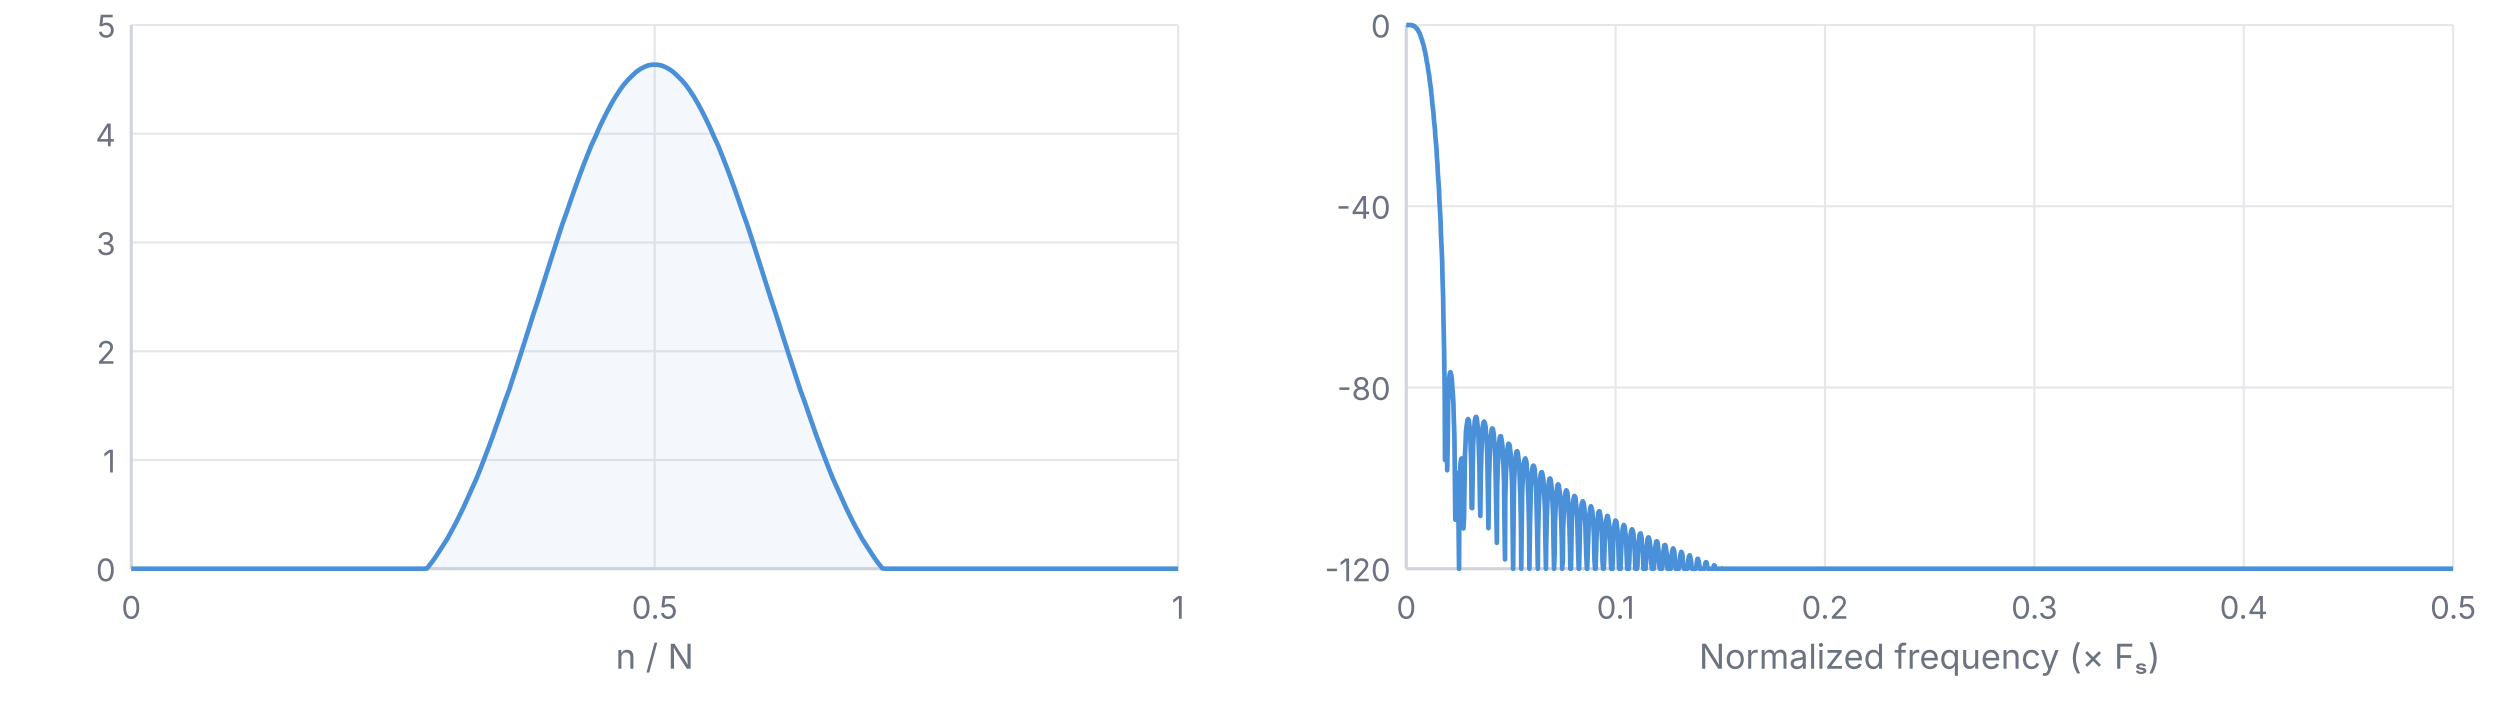
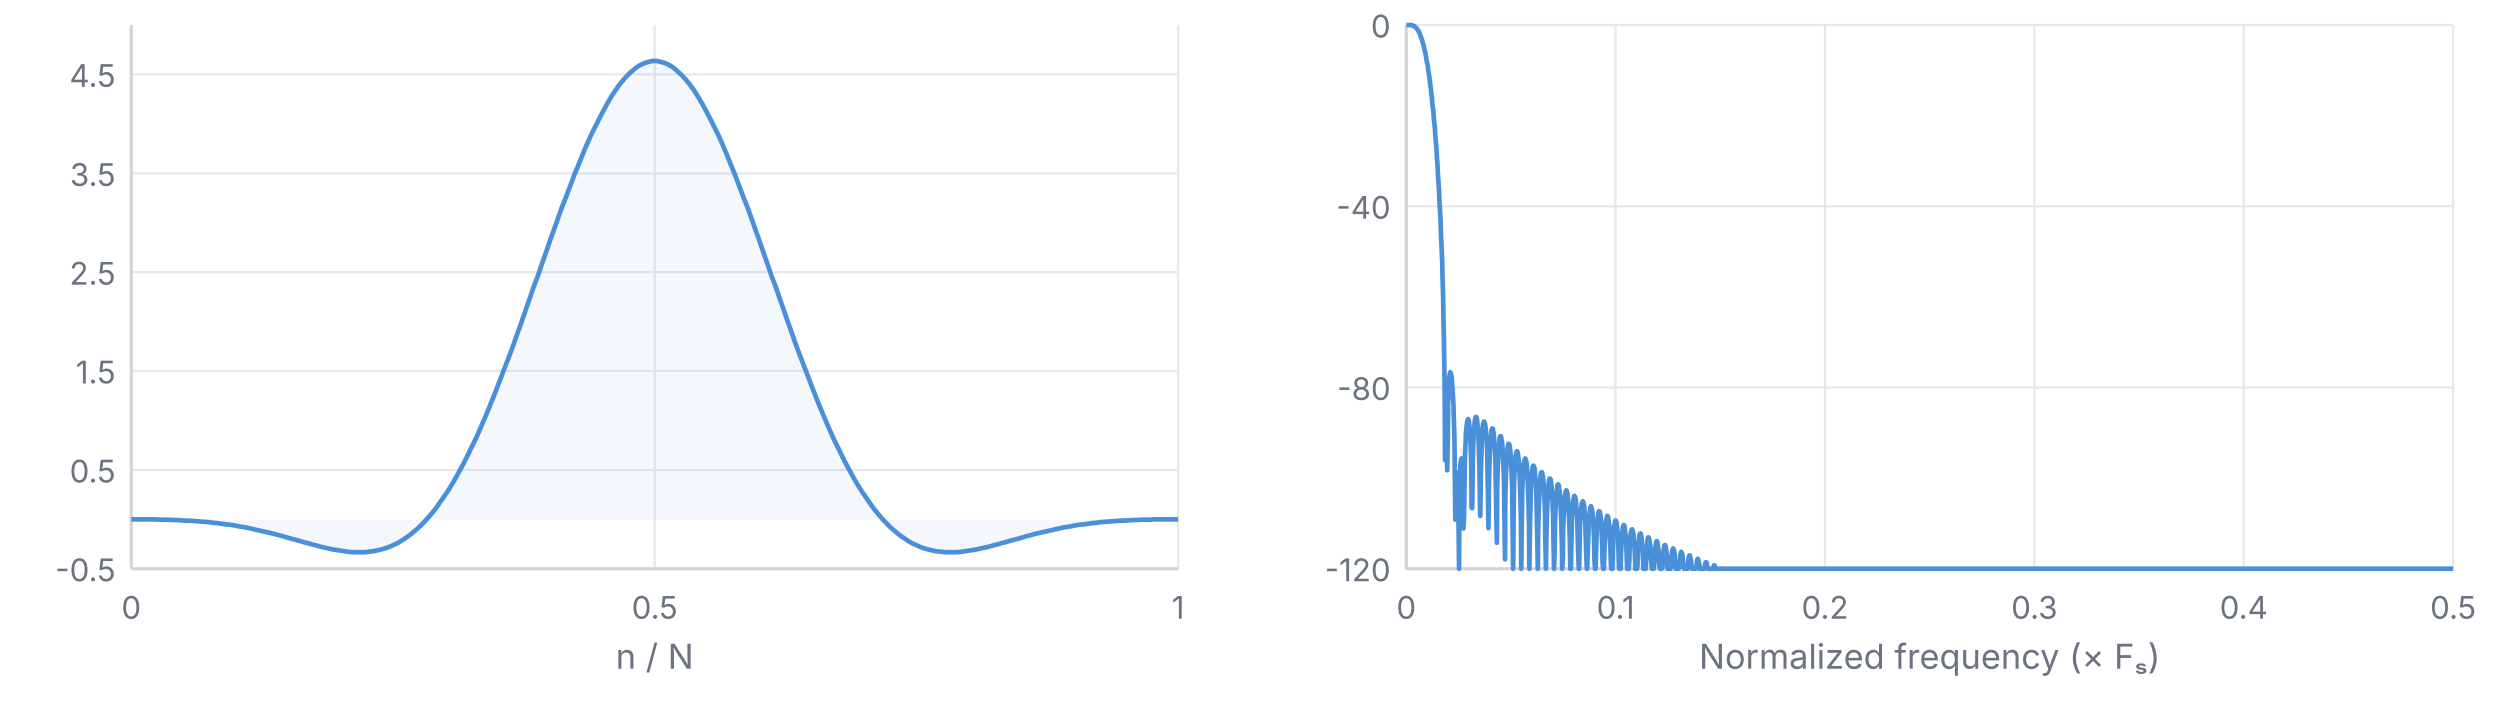
<svg xmlns="http://www.w3.org/2000/svg" viewBox="0 0 800 230" style="font-family:system-ui,-apple-system,sans-serif">
  <line x1="42" y1="182.0" x2="377" y2="182.0" stroke="#e5e7eb" stroke-width="0.7" />
-   <text x="37" y="186.0" text-anchor="end" font-size="10" fill="#6b7280">0</text>
-   <line x1="42" y1="147.2" x2="377" y2="147.2" stroke="#e5e7eb" stroke-width="0.7" />
-   <text x="37" y="151.2" text-anchor="end" font-size="10" fill="#6b7280">1</text>
-   <line x1="42" y1="112.4" x2="377" y2="112.4" stroke="#e5e7eb" stroke-width="0.7" />
-   <text x="37" y="116.4" text-anchor="end" font-size="10" fill="#6b7280">2</text>
-   <line x1="42" y1="77.6" x2="377" y2="77.6" stroke="#e5e7eb" stroke-width="0.7" />
-   <text x="37" y="81.6" text-anchor="end" font-size="10" fill="#6b7280">3</text>
-   <line x1="42" y1="42.8" x2="377" y2="42.8" stroke="#e5e7eb" stroke-width="0.7" />
-   <text x="37" y="46.8" text-anchor="end" font-size="10" fill="#6b7280">4</text>
-   <line x1="42" y1="8.0" x2="377" y2="8.0" stroke="#e5e7eb" stroke-width="0.7" />
-   <text x="37" y="12.0" text-anchor="end" font-size="10" fill="#6b7280">5</text>
+   <text x="37" y="186.0" text-anchor="end" font-size="10" fill="#6b7280">-0.5</text>
+   <line x1="42" y1="150.4" x2="377" y2="150.4" stroke="#e5e7eb" stroke-width="0.7" />
+   <text x="37" y="154.4" text-anchor="end" font-size="10" fill="#6b7280">0.5</text>
+   <line x1="42" y1="118.7" x2="377" y2="118.7" stroke="#e5e7eb" stroke-width="0.7" />
+   <text x="37" y="122.7" text-anchor="end" font-size="10" fill="#6b7280">1.5</text>
+   <line x1="42" y1="87.1" x2="377" y2="87.1" stroke="#e5e7eb" stroke-width="0.7" />
+   <text x="37" y="91.1" text-anchor="end" font-size="10" fill="#6b7280">2.5</text>
+   <line x1="42" y1="55.5" x2="377" y2="55.5" stroke="#e5e7eb" stroke-width="0.7" />
+   <text x="37" y="59.5" text-anchor="end" font-size="10" fill="#6b7280">3.5</text>
+   <line x1="42" y1="23.8" x2="377" y2="23.8" stroke="#e5e7eb" stroke-width="0.7" />
+   <text x="37" y="27.8" text-anchor="end" font-size="10" fill="#6b7280">4.5</text>
  <line x1="42.0" y1="8" x2="42.0" y2="182" stroke="#e5e7eb" stroke-width="0.7" />
  <text x="42.0" y="198" text-anchor="middle" font-size="10" fill="#6b7280">0</text>
  <line x1="209.5" y1="8" x2="209.5" y2="182" stroke="#e5e7eb" stroke-width="0.7" />
  <text x="209.5" y="198" text-anchor="middle" font-size="10" fill="#6b7280">0.5</text>
  <line x1="377.0" y1="8" x2="377.0" y2="182" stroke="#e5e7eb" stroke-width="0.7" />
  <text x="377.0" y="198" text-anchor="middle" font-size="10" fill="#6b7280">1</text>
  <line x1="42" y1="8" x2="42" y2="182" stroke="#d1d5db" stroke-width="1" />
  <line x1="42" y1="182" x2="377" y2="182" stroke="#d1d5db" stroke-width="1" />
-   <path d="M42.0,182.0 42.0,182.0 43.3,182.0 44.6,182.0 45.9,182.0 47.3,182.0 48.6,182.0 49.9,182.0 51.2,182.0 52.5,182.0 53.8,182.0 55.1,182.0 56.5,182.0 57.8,182.0 59.1,182.0 60.4,182.0 61.7,182.0 63.0,182.0 64.3,182.0 65.6,182.0 67.0,182.0 68.3,182.0 69.6,182.0 70.9,182.0 72.2,182.0 73.5,182.0 74.8,182.0 76.2,182.0 77.5,182.0 78.8,182.0 80.1,182.0 81.4,182.0 82.7,182.0 84.0,182.0 85.4,182.0 86.7,182.0 88.0,182.0 89.3,182.0 90.6,182.0 91.9,182.0 93.2,182.0 94.5,182.0 95.9,182.0 97.2,182.0 98.5,182.0 99.8,182.0 101.1,182.0 102.4,182.0 103.7,182.0 105.1,182.0 106.4,182.0 107.7,182.0 109.0,182.0 110.3,182.0 111.6,182.0 112.9,182.0 114.3,182.0 115.6,182.0 116.9,182.0 118.2,182.0 119.5,182.0 120.8,182.0 122.1,182.0 123.5,182.0 124.8,182.0 126.1,182.0 127.4,182.0 128.7,182.0 130.0,182.0 131.3,182.0 132.6,182.0 134.0,182.0 135.3,182.0 136.6,181.9 137.9,180.3 139.2,178.5 140.5,176.5 141.8,174.5 143.2,172.3 144.5,169.9 145.8,167.5 147.1,164.9 148.4,162.2 149.7,159.3 151.0,156.4 152.4,153.3 153.7,150.1 155.0,146.7 156.3,143.3 157.6,139.8 158.9,136.1 160.2,132.4 161.5,128.6 162.9,124.8 164.2,120.8 165.5,116.8 166.8,112.8 168.1,108.7 169.4,104.6 170.7,100.5 172.1,96.3 173.4,92.2 174.7,88.1 176.0,84.0 177.3,79.9 178.6,75.9 179.9,71.9 181.3,68.0 182.6,64.2 183.9,60.5 185.2,56.9 186.5,53.4 187.8,50.1 189.1,46.8 190.5,43.8 191.8,40.8 193.1,38.1 194.4,35.5 195.7,33.1 197.0,30.9 198.3,28.9 199.6,27.1 201.0,25.5 202.3,24.2 203.6,23.0 204.9,22.1 206.2,21.4 207.5,20.9 208.8,20.7 210.2,20.7 211.5,20.9 212.8,21.4 214.1,22.1 215.4,23.0 216.7,24.2 218.0,25.5 219.4,27.1 220.7,28.9 222.0,30.9 223.3,33.1 224.6,35.5 225.9,38.1 227.2,40.8 228.5,43.8 229.9,46.8 231.2,50.1 232.5,53.4 233.8,56.9 235.1,60.5 236.4,64.2 237.7,68.0 239.1,71.9 240.4,75.9 241.7,79.9 243.0,84.0 244.3,88.1 245.6,92.2 246.9,96.3 248.3,100.5 249.6,104.6 250.9,108.7 252.2,112.8 253.5,116.8 254.8,120.8 256.1,124.8 257.5,128.6 258.8,132.4 260.1,136.1 261.4,139.8 262.7,143.3 264.0,146.7 265.3,150.1 266.6,153.3 268.0,156.4 269.3,159.3 270.6,162.2 271.9,164.9 273.2,167.5 274.5,169.9 275.8,172.3 277.2,174.5 278.5,176.5 279.8,178.5 281.1,180.3 282.4,181.9 283.7,182.0 285.0,182.0 286.4,182.0 287.7,182.0 289.0,182.0 290.3,182.0 291.6,182.0 292.9,182.0 294.2,182.0 295.5,182.0 296.9,182.0 298.2,182.0 299.5,182.0 300.8,182.0 302.1,182.0 303.4,182.0 304.7,182.0 306.1,182.0 307.4,182.0 308.7,182.0 310.0,182.0 311.3,182.0 312.6,182.0 313.9,182.0 315.3,182.0 316.6,182.0 317.9,182.0 319.2,182.0 320.5,182.0 321.8,182.0 323.1,182.0 324.5,182.0 325.8,182.0 327.1,182.0 328.4,182.0 329.7,182.0 331.0,182.0 332.3,182.0 333.6,182.0 335.0,182.0 336.3,182.0 337.6,182.0 338.9,182.0 340.2,182.0 341.5,182.0 342.8,182.0 344.2,182.0 345.5,182.0 346.8,182.0 348.1,182.0 349.4,182.0 350.7,182.0 352.0,182.0 353.4,182.0 354.7,182.0 356.0,182.0 357.3,182.0 358.6,182.0 359.9,182.0 361.2,182.0 362.5,182.0 363.9,182.0 365.2,182.0 366.5,182.0 367.8,182.0 369.1,182.0 370.4,182.0 371.7,182.0 373.1,182.0 374.4,182.0 375.7,182.0 377.0,182.0 L377.0,182.0 Z" fill="#4a90d9" fill-opacity="0.06" />
-   <polyline points="42.0,182.0 43.3,182.0 44.6,182.0 45.9,182.0 47.3,182.0 48.6,182.0 49.9,182.0 51.2,182.0 52.5,182.0 53.8,182.0 55.1,182.0 56.5,182.0 57.8,182.0 59.1,182.0 60.4,182.0 61.7,182.0 63.0,182.0 64.3,182.0 65.6,182.0 67.0,182.0 68.3,182.0 69.6,182.0 70.9,182.0 72.2,182.0 73.5,182.0 74.8,182.0 76.2,182.0 77.5,182.0 78.8,182.0 80.1,182.0 81.4,182.0 82.7,182.0 84.0,182.0 85.4,182.0 86.7,182.0 88.0,182.0 89.3,182.0 90.6,182.0 91.9,182.0 93.2,182.0 94.5,182.0 95.9,182.0 97.2,182.0 98.5,182.0 99.8,182.0 101.1,182.0 102.4,182.0 103.7,182.0 105.1,182.0 106.4,182.0 107.7,182.0 109.0,182.0 110.3,182.0 111.6,182.0 112.9,182.0 114.3,182.0 115.6,182.0 116.9,182.0 118.2,182.0 119.5,182.0 120.8,182.0 122.1,182.0 123.5,182.0 124.8,182.0 126.1,182.0 127.4,182.0 128.7,182.0 130.0,182.0 131.3,182.0 132.6,182.0 134.0,182.0 135.3,182.0 136.6,181.9 137.9,180.3 139.2,178.5 140.5,176.5 141.8,174.5 143.2,172.3 144.5,169.9 145.8,167.5 147.1,164.9 148.4,162.2 149.7,159.3 151.0,156.4 152.4,153.3 153.7,150.1 155.0,146.7 156.3,143.3 157.6,139.8 158.9,136.1 160.2,132.4 161.5,128.6 162.9,124.8 164.2,120.8 165.5,116.8 166.8,112.8 168.1,108.7 169.4,104.6 170.7,100.5 172.1,96.3 173.4,92.2 174.7,88.1 176.0,84.0 177.3,79.9 178.6,75.9 179.9,71.9 181.3,68.0 182.6,64.2 183.9,60.5 185.2,56.9 186.5,53.4 187.8,50.1 189.1,46.8 190.5,43.8 191.8,40.8 193.1,38.1 194.4,35.5 195.7,33.1 197.0,30.9 198.3,28.9 199.6,27.1 201.0,25.5 202.3,24.2 203.6,23.0 204.9,22.1 206.2,21.4 207.5,20.9 208.8,20.7 210.2,20.7 211.5,20.9 212.8,21.4 214.1,22.1 215.4,23.0 216.7,24.2 218.0,25.5 219.4,27.1 220.7,28.9 222.0,30.9 223.3,33.1 224.6,35.5 225.9,38.1 227.2,40.8 228.5,43.8 229.9,46.8 231.2,50.1 232.5,53.4 233.8,56.9 235.1,60.5 236.4,64.2 237.7,68.0 239.1,71.9 240.4,75.9 241.7,79.9 243.0,84.0 244.3,88.1 245.6,92.2 246.9,96.3 248.3,100.5 249.6,104.6 250.9,108.7 252.2,112.8 253.5,116.8 254.8,120.8 256.1,124.8 257.5,128.6 258.8,132.4 260.1,136.1 261.4,139.8 262.7,143.3 264.0,146.7 265.3,150.1 266.6,153.3 268.0,156.4 269.3,159.3 270.6,162.2 271.9,164.9 273.2,167.5 274.5,169.9 275.8,172.3 277.2,174.5 278.5,176.5 279.8,178.5 281.1,180.3 282.4,181.9 283.7,182.0 285.0,182.0 286.4,182.0 287.7,182.0 289.0,182.0 290.3,182.0 291.6,182.0 292.9,182.0 294.2,182.0 295.5,182.0 296.9,182.0 298.2,182.0 299.5,182.0 300.8,182.0 302.1,182.0 303.4,182.0 304.7,182.0 306.1,182.0 307.4,182.0 308.7,182.0 310.0,182.0 311.3,182.0 312.6,182.0 313.9,182.0 315.3,182.0 316.6,182.0 317.9,182.0 319.2,182.0 320.5,182.0 321.8,182.0 323.1,182.0 324.5,182.0 325.8,182.0 327.1,182.0 328.4,182.0 329.7,182.0 331.0,182.0 332.3,182.0 333.6,182.0 335.0,182.0 336.3,182.0 337.6,182.0 338.9,182.0 340.2,182.0 341.5,182.0 342.8,182.0 344.2,182.0 345.5,182.0 346.8,182.0 348.1,182.0 349.4,182.0 350.7,182.0 352.0,182.0 353.4,182.0 354.7,182.0 356.0,182.0 357.3,182.0 358.6,182.0 359.9,182.0 361.2,182.0 362.5,182.0 363.9,182.0 365.2,182.0 366.5,182.0 367.8,182.0 369.1,182.0 370.4,182.0 371.7,182.0 373.1,182.0 374.4,182.0 375.7,182.0 377.0,182.0" fill="none" stroke="#4a90d9" stroke-width="1.5" stroke-linejoin="round" />
+   <path d="M42.0,166.2 42.0,166.2 43.3,166.2 44.6,166.2 45.9,166.2 47.3,166.2 48.6,166.2 49.9,166.2 51.2,166.3 52.5,166.3 53.8,166.3 55.1,166.4 56.5,166.4 57.8,166.5 59.1,166.6 60.4,166.6 61.7,166.7 63.0,166.8 64.3,166.9 65.6,167.0 67.0,167.1 68.3,167.3 69.6,167.4 70.9,167.6 72.2,167.8 73.5,167.9 74.8,168.1 76.2,168.4 77.5,168.6 78.8,168.8 80.1,169.1 81.4,169.4 82.7,169.7 84.0,170.0 85.4,170.3 86.7,170.6 88.0,170.9 89.3,171.3 90.6,171.6 91.9,172.0 93.2,172.4 94.5,172.7 95.9,173.1 97.2,173.5 98.5,173.8 99.8,174.2 101.1,174.5 102.4,174.9 103.7,175.2 105.1,175.5 106.4,175.8 107.7,176.0 109.0,176.2 110.3,176.4 111.6,176.6 112.9,176.7 114.3,176.7 115.6,176.7 116.9,176.7 118.2,176.5 119.5,176.4 120.8,176.1 122.1,175.8 123.5,175.4 124.8,174.9 126.1,174.3 127.4,173.7 128.7,172.9 130.0,172.0 131.3,171.1 132.6,170.0 134.0,168.8 135.3,167.5 136.6,166.1 137.9,164.6 139.2,163.0 140.5,161.2 141.8,159.3 143.2,157.3 144.5,155.2 145.8,153.0 147.1,150.6 148.4,148.2 149.7,145.6 151.0,142.9 152.4,140.1 153.7,137.1 155.0,134.1 156.3,131.0 157.6,127.8 158.9,124.5 160.2,121.1 161.5,117.7 162.9,114.1 164.2,110.6 165.5,106.9 166.8,103.3 168.1,99.5 169.4,95.8 170.7,92.0 172.1,88.3 173.4,84.5 174.7,80.8 176.0,77.0 177.3,73.4 178.6,69.7 179.9,66.1 181.3,62.6 182.6,59.1 183.9,55.7 185.2,52.5 186.5,49.3 187.8,46.2 189.1,43.3 190.5,40.5 191.8,37.9 193.1,35.4 194.4,33.0 195.7,30.8 197.0,28.8 198.3,27.0 199.6,25.4 201.0,23.9 202.3,22.7 203.6,21.6 204.9,20.8 206.2,20.2 207.5,19.8 208.8,19.5 210.2,19.5 211.5,19.8 212.8,20.2 214.1,20.8 215.4,21.6 216.7,22.7 218.0,23.9 219.4,25.4 220.7,27.0 222.0,28.8 223.3,30.8 224.6,33.0 225.9,35.4 227.2,37.9 228.5,40.5 229.9,43.3 231.2,46.2 232.5,49.3 233.8,52.5 235.1,55.7 236.4,59.1 237.7,62.6 239.1,66.1 240.4,69.7 241.7,73.4 243.0,77.0 244.3,80.8 245.6,84.5 246.9,88.3 248.3,92.0 249.6,95.8 250.9,99.5 252.2,103.3 253.5,106.9 254.8,110.6 256.1,114.1 257.5,117.7 258.8,121.1 260.1,124.5 261.4,127.8 262.7,131.0 264.0,134.1 265.3,137.1 266.6,140.1 268.0,142.9 269.3,145.6 270.6,148.2 271.9,150.6 273.2,153.0 274.5,155.2 275.8,157.3 277.2,159.3 278.5,161.2 279.8,163.0 281.1,164.6 282.4,166.1 283.7,167.5 285.0,168.8 286.4,170.0 287.7,171.1 289.0,172.0 290.3,172.9 291.6,173.7 292.9,174.3 294.2,174.9 295.5,175.4 296.9,175.8 298.2,176.1 299.5,176.4 300.8,176.5 302.1,176.7 303.4,176.7 304.7,176.7 306.1,176.7 307.4,176.6 308.7,176.4 310.0,176.2 311.3,176.0 312.6,175.8 313.9,175.5 315.3,175.2 316.6,174.9 317.9,174.5 319.2,174.2 320.5,173.8 321.8,173.5 323.1,173.1 324.5,172.7 325.8,172.4 327.1,172.0 328.4,171.6 329.7,171.3 331.0,170.9 332.3,170.6 333.6,170.3 335.0,170.0 336.3,169.7 337.6,169.4 338.9,169.1 340.2,168.8 341.5,168.6 342.8,168.4 344.2,168.1 345.5,167.9 346.8,167.8 348.1,167.6 349.4,167.4 350.7,167.3 352.0,167.1 353.4,167.0 354.7,166.9 356.0,166.8 357.3,166.7 358.6,166.6 359.9,166.6 361.2,166.5 362.5,166.4 363.9,166.4 365.2,166.3 366.5,166.3 367.8,166.3 369.1,166.2 370.4,166.2 371.7,166.2 373.1,166.2 374.4,166.2 375.7,166.2 377.0,166.2 L377.0,166.2 Z" fill="#4a90d9" fill-opacity="0.06" />
+   <polyline points="42.0,166.2 43.3,166.2 44.6,166.2 45.9,166.2 47.3,166.2 48.6,166.2 49.9,166.2 51.2,166.3 52.5,166.3 53.8,166.3 55.1,166.4 56.5,166.4 57.8,166.5 59.1,166.6 60.4,166.6 61.7,166.7 63.0,166.8 64.3,166.9 65.6,167.0 67.0,167.1 68.3,167.3 69.6,167.4 70.9,167.6 72.2,167.8 73.5,167.9 74.8,168.1 76.2,168.4 77.5,168.6 78.8,168.8 80.1,169.1 81.4,169.4 82.7,169.7 84.0,170.0 85.4,170.3 86.7,170.6 88.0,170.9 89.3,171.3 90.6,171.6 91.9,172.0 93.2,172.4 94.5,172.7 95.9,173.1 97.2,173.5 98.5,173.8 99.8,174.2 101.1,174.5 102.4,174.9 103.7,175.2 105.1,175.5 106.4,175.8 107.7,176.0 109.0,176.2 110.3,176.4 111.6,176.6 112.9,176.7 114.3,176.7 115.6,176.7 116.9,176.7 118.2,176.5 119.5,176.4 120.8,176.1 122.1,175.8 123.5,175.4 124.8,174.9 126.1,174.3 127.4,173.7 128.7,172.9 130.0,172.0 131.3,171.1 132.6,170.0 134.0,168.8 135.3,167.5 136.6,166.1 137.9,164.6 139.2,163.0 140.5,161.2 141.8,159.3 143.2,157.3 144.5,155.2 145.8,153.0 147.1,150.6 148.4,148.2 149.7,145.6 151.0,142.9 152.4,140.1 153.7,137.1 155.0,134.1 156.3,131.0 157.6,127.8 158.9,124.5 160.2,121.1 161.5,117.7 162.9,114.1 164.2,110.6 165.5,106.9 166.8,103.3 168.1,99.5 169.4,95.8 170.7,92.0 172.1,88.3 173.4,84.5 174.7,80.8 176.0,77.0 177.3,73.4 178.6,69.7 179.9,66.1 181.3,62.6 182.6,59.1 183.9,55.7 185.2,52.5 186.5,49.3 187.8,46.2 189.1,43.3 190.5,40.5 191.8,37.9 193.1,35.4 194.4,33.0 195.7,30.8 197.0,28.8 198.3,27.0 199.6,25.4 201.0,23.9 202.3,22.7 203.6,21.6 204.9,20.8 206.2,20.2 207.5,19.8 208.8,19.5 210.2,19.5 211.5,19.8 212.8,20.2 214.1,20.8 215.4,21.6 216.7,22.7 218.0,23.9 219.4,25.4 220.7,27.0 222.0,28.8 223.3,30.8 224.6,33.0 225.9,35.4 227.2,37.9 228.5,40.5 229.9,43.3 231.2,46.2 232.5,49.3 233.8,52.5 235.1,55.7 236.4,59.1 237.7,62.6 239.1,66.1 240.4,69.7 241.7,73.4 243.0,77.0 244.3,80.8 245.6,84.5 246.9,88.3 248.3,92.0 249.6,95.8 250.9,99.5 252.2,103.3 253.5,106.9 254.8,110.6 256.1,114.1 257.5,117.7 258.8,121.1 260.1,124.5 261.4,127.8 262.7,131.0 264.0,134.1 265.3,137.1 266.6,140.1 268.0,142.9 269.3,145.6 270.6,148.2 271.9,150.6 273.2,153.0 274.5,155.2 275.8,157.3 277.2,159.3 278.5,161.2 279.8,163.0 281.1,164.6 282.4,166.1 283.7,167.5 285.0,168.8 286.4,170.0 287.7,171.1 289.0,172.0 290.3,172.9 291.6,173.7 292.9,174.3 294.2,174.9 295.5,175.4 296.9,175.8 298.2,176.1 299.5,176.4 300.8,176.5 302.1,176.7 303.4,176.7 304.7,176.7 306.1,176.7 307.4,176.6 308.7,176.4 310.0,176.2 311.3,176.0 312.6,175.8 313.9,175.5 315.3,175.2 316.6,174.9 317.9,174.5 319.2,174.2 320.5,173.8 321.8,173.5 323.1,173.1 324.5,172.7 325.8,172.4 327.1,172.0 328.4,171.6 329.7,171.3 331.0,170.9 332.3,170.6 333.6,170.3 335.0,170.0 336.3,169.7 337.6,169.4 338.9,169.1 340.2,168.8 341.5,168.6 342.8,168.4 344.2,168.1 345.5,167.9 346.8,167.8 348.1,167.6 349.4,167.4 350.7,167.3 352.0,167.1 353.4,167.0 354.7,166.9 356.0,166.8 357.3,166.7 358.6,166.6 359.9,166.6 361.2,166.5 362.5,166.4 363.9,166.4 365.2,166.3 366.5,166.3 367.8,166.3 369.1,166.2 370.4,166.2 371.7,166.2 373.1,166.2 374.4,166.2 375.7,166.2 377.0,166.2" fill="none" stroke="#4a90d9" stroke-width="1.5" stroke-linejoin="round" />
  <line x1="450" y1="8.0" x2="785" y2="8.0" stroke="#e5e7eb" stroke-width="0.7" />
  <text x="445" y="12.0" text-anchor="end" font-size="10" fill="#6b7280">0</text>
  <line x1="450" y1="66.0" x2="785" y2="66.0" stroke="#e5e7eb" stroke-width="0.7" />
  <text x="445" y="70.0" text-anchor="end" font-size="10" fill="#6b7280">-40</text>
  <line x1="450" y1="124.0" x2="785" y2="124.0" stroke="#e5e7eb" stroke-width="0.7" />
  <text x="445" y="128.0" text-anchor="end" font-size="10" fill="#6b7280">-80</text>
  <line x1="450" y1="182.0" x2="785" y2="182.0" stroke="#e5e7eb" stroke-width="0.7" />
  <text x="445" y="186.0" text-anchor="end" font-size="10" fill="#6b7280">-120</text>
  <line x1="450.0" y1="8" x2="450.0" y2="182" stroke="#e5e7eb" stroke-width="0.7" />
  <text x="450.0" y="198" text-anchor="middle" font-size="10" fill="#6b7280">0</text>
  <line x1="517.0" y1="8" x2="517.0" y2="182" stroke="#e5e7eb" stroke-width="0.7" />
  <text x="517.0" y="198" text-anchor="middle" font-size="10" fill="#6b7280">0.1</text>
  <line x1="584.0" y1="8" x2="584.0" y2="182" stroke="#e5e7eb" stroke-width="0.7" />
  <text x="584.0" y="198" text-anchor="middle" font-size="10" fill="#6b7280">0.2</text>
  <line x1="651.0" y1="8" x2="651.0" y2="182" stroke="#e5e7eb" stroke-width="0.7" />
  <text x="651.0" y="198" text-anchor="middle" font-size="10" fill="#6b7280">0.3</text>
  <line x1="718.0" y1="8" x2="718.0" y2="182" stroke="#e5e7eb" stroke-width="0.7" />
  <text x="718.0" y="198" text-anchor="middle" font-size="10" fill="#6b7280">0.4</text>
  <line x1="785.0" y1="8" x2="785.0" y2="182" stroke="#e5e7eb" stroke-width="0.7" />
  <text x="785.0" y="198" text-anchor="middle" font-size="10" fill="#6b7280">0.5</text>
  <line x1="450" y1="8" x2="450" y2="182" stroke="#d1d5db" stroke-width="1" />
  <line x1="450" y1="182" x2="785" y2="182" stroke="#d1d5db" stroke-width="1" />
  <polyline points="450.0,8.0 450.2,8.0 450.3,8.0 450.5,8.0 450.7,8.0 450.8,8.0 451.0,8.0 451.1,8.0 451.3,8.0 451.5,8.0 451.6,8.1 451.8,8.1 452.0,8.1 452.1,8.2 452.3,8.3 452.5,8.3 452.6,8.4 452.8,8.6 452.9,8.7 453.1,8.9 453.3,9.0 453.4,9.2 453.6,9.5 453.8,9.7 453.9,10.0 454.1,10.3 454.3,10.7 454.4,11.0 454.6,11.5 454.7,11.9 454.9,12.4 455.1,12.9 455.2,13.5 455.4,14.0 455.6,14.7 455.7,15.3 455.9,16.1 456.1,16.8 456.2,17.6 456.4,18.5 456.5,19.4 456.7,20.3 456.9,21.3 457.0,22.3 457.2,23.4 457.4,24.6 457.5,25.8 457.7,27.1 457.9,28.4 458.0,29.8 458.2,31.2 458.3,32.8 458.5,34.4 458.7,36.0 458.8,37.8 459.0,39.6 459.2,41.6 459.3,43.6 459.5,45.7 459.7,47.9 459.8,50.3 460.0,52.7 460.1,55.3 460.3,58.1 460.5,61.0 460.6,64.1 460.8,67.4 461.0,71.0 461.1,74.9 461.3,79.1 461.5,83.7 461.6,88.9 461.8,94.9 461.9,102.0 462.1,111.2 462.3,125.4 462.4,147.2 462.6,130.0 462.8,129.0 462.9,133.6 463.1,150.5 463.3,140.3 463.4,129.3 463.6,124.1 463.7,121.3 463.9,119.7 464.1,119.1 464.2,119.2 464.4,120.0 464.6,121.3 464.7,123.3 464.9,125.8 465.1,129.2 465.2,133.5 465.4,139.3 465.5,147.9 465.7,166.3 465.9,162.5 466.0,153.6 466.2,151.3 466.4,152.2 466.5,155.9 466.7,165.0 466.9,182.0 467.0,159.7 467.2,152.7 467.3,149.0 467.5,147.2 467.7,146.7 467.8,147.6 468.0,150.0 468.2,155.2 468.3,169.1 468.5,165.3 468.7,151.9 468.8,145.4 469.0,141.3 469.1,138.4 469.3,136.4 469.5,135.1 469.6,134.4 469.8,134.1 470.0,134.4 470.1,135.3 470.3,136.9 470.5,139.2 470.6,142.9 470.8,148.9 470.9,162.5 471.1,162.6 471.3,148.8 471.4,142.7 471.6,139.0 471.8,136.5 471.9,134.9 472.1,133.8 472.3,133.4 472.4,133.4 472.6,134.0 472.7,135.0 472.9,136.7 473.1,139.2 473.2,143.0 473.4,148.9 473.6,161.7 473.7,165.1 473.9,150.3 474.1,144.1 474.2,140.3 474.4,137.9 474.5,136.3 474.7,135.3 474.9,134.9 475.0,135.0 475.2,135.6 475.4,136.7 475.5,138.4 475.7,140.9 475.9,144.5 476.0,150.4 476.2,162.3 476.3,169.0 476.5,152.9 476.7,146.4 476.8,142.6 477.0,140.1 477.2,138.5 477.3,137.6 477.5,137.1 477.7,137.2 477.8,137.8 478.0,138.8 478.1,140.5 478.3,143.0 478.5,146.6 478.6,152.3 478.8,163.5 479.0,173.7 479.1,155.8 479.3,149.1 479.5,145.2 479.6,142.7 479.8,141.0 479.9,140.0 480.1,139.6 480.3,139.6 480.4,140.2 480.6,141.2 480.8,142.9 480.9,145.3 481.1,148.8 481.3,154.3 481.4,164.8 481.6,179.0 481.7,158.9 481.9,151.9 482.1,147.9 482.2,145.3 482.4,143.6 482.6,142.5 482.7,142.0 482.9,142.1 483.1,142.6 483.2,143.6 483.4,145.2 483.5,147.5 483.7,151.0 483.9,156.3 484.0,166.3 484.2,182.0 484.4,161.9 484.5,154.6 484.7,150.5 484.9,147.8 485.0,146.1 485.2,145.0 485.3,144.5 485.5,144.4 485.7,144.9 485.8,145.9 486.0,147.4 486.2,149.7 486.3,153.1 486.5,158.2 486.7,167.7 486.8,182.0 487.0,165.0 487.1,157.3 487.3,153.0 487.5,150.3 487.6,148.5 487.8,147.4 488.0,146.8 488.1,146.7 488.3,147.2 488.5,148.1 488.6,149.6 488.8,151.9 488.9,155.1 489.1,160.1 489.3,169.1 489.4,182.0 489.6,167.9 489.8,159.9 489.9,155.5 490.1,152.7 490.3,150.8 490.4,149.6 490.6,149.1 490.7,149.0 490.9,149.3 491.1,150.2 491.2,151.7 491.4,153.9 491.6,157.1 491.7,161.9 491.9,170.5 492.1,182.0 492.2,170.8 492.4,162.5 492.6,157.9 492.7,155.0 492.9,153.0 493.0,151.8 493.2,151.2 493.4,151.1 493.5,151.4 493.7,152.3 493.9,153.7 494.0,155.8 494.2,158.9 494.4,163.6 494.5,171.8 494.7,182.0 494.8,173.7 495.0,164.9 495.2,160.2 495.3,157.2 495.5,155.2 495.7,153.9 495.8,153.3 496.0,153.1 496.2,153.4 496.3,154.2 496.5,155.6 496.6,157.7 496.8,160.7 497.0,165.2 497.1,173.1 497.3,182.0 497.5,176.6 497.6,167.3 497.8,162.4 498.0,159.3 498.1,157.3 498.3,156.0 498.4,155.2 498.6,155.0 498.8,155.3 498.9,156.1 499.1,157.4 499.3,159.5 499.4,162.4 499.6,166.8 499.8,174.3 499.9,182.0 500.1,179.4 500.2,169.6 500.4,164.5 500.6,161.3 500.7,159.2 500.9,157.9 501.1,157.1 501.2,156.9 501.4,157.1 501.6,157.9 501.7,159.2 501.9,161.1 502.0,164.0 502.2,168.3 502.4,175.5 502.5,182.0 502.7,182.0 502.9,171.8 503.0,166.6 503.2,163.3 503.4,161.1 503.5,159.7 503.7,159.0 503.8,158.7 504.0,158.9 504.2,159.6 504.3,160.9 504.5,162.8 504.7,165.5 504.8,169.7 505.0,176.6 505.2,182.0 505.3,182.0 505.5,174.0 505.6,168.5 505.8,165.2 506.0,163.0 506.1,161.5 506.3,160.7 506.5,160.4 506.6,160.6 506.8,161.2 507.0,162.4 507.1,164.3 507.3,167.0 507.4,171.1 507.6,177.7 507.8,182.0 507.9,182.0 508.1,176.1 508.3,170.5 508.4,167.0 508.6,164.7 508.8,163.3 508.9,162.4 509.1,162.0 509.2,162.2 509.4,162.8 509.6,164.0 509.7,165.8 509.9,168.4 510.1,172.4 510.2,178.8 510.4,182.0 510.6,182.0 510.7,178.2 510.9,172.3 511.0,168.8 511.2,166.4 511.4,164.9 511.5,164.0 511.7,163.6 511.9,163.7 512.0,164.3 512.2,165.5 512.4,167.2 512.5,169.8 512.7,173.6 512.8,179.8 513.0,182.0 513.2,182.0 513.3,180.2 513.5,174.2 513.7,170.5 513.8,168.1 514.0,166.5 514.2,165.6 514.3,165.1 514.5,165.2 514.6,165.8 514.8,166.9 515.0,168.6 515.1,171.1 515.3,174.8 515.5,180.8 515.6,182.0 515.8,182.0 516.0,182.0 516.1,175.9 516.3,172.2 516.4,169.7 516.6,168.1 516.8,167.1 516.9,166.6 517.1,166.7 517.3,167.2 517.4,168.2 517.6,169.9 517.8,172.4 517.9,176.0 518.1,181.8 518.2,182.0 518.4,182.0 518.6,182.0 518.7,177.6 518.9,173.8 519.1,171.2 519.2,169.6 519.4,168.5 519.6,168.0 519.7,168.1 519.9,168.5 520.0,169.6 520.2,171.2 520.4,173.6 520.5,177.1 520.7,182.0 520.9,182.0 521.0,182.0 521.2,182.0 521.4,179.3 521.5,175.3 521.7,172.7 521.8,171.0 522.0,169.9 522.2,169.4 522.3,169.4 522.5,169.9 522.7,170.8 522.8,172.4 523.0,174.7 523.2,178.2 523.3,182.0 523.5,182.0 523.6,182.0 523.8,182.0 524.0,181.0 524.1,176.9 524.3,174.2 524.5,172.4 524.6,171.3 524.8,170.8 525.0,170.7 525.1,171.1 525.3,172.1 525.4,173.6 525.6,175.9 525.8,179.2 525.9,182.0 526.1,182.0 526.3,182.0 526.4,182.0 526.6,182.0 526.8,178.4 526.9,175.6 527.1,173.8 527.2,172.6 527.4,172.0 527.6,172.0 527.7,172.4 527.9,173.3 528.1,174.7 528.2,177.0 528.4,180.2 528.6,182.0 528.7,182.0 528.9,182.0 529.0,182.0 529.2,182.0 529.4,179.8 529.5,177.0 529.7,175.1 529.9,173.9 530.0,173.3 530.2,173.2 530.4,173.5 530.5,174.4 530.7,175.9 530.8,178.0 531.0,181.2 531.2,182.0 531.3,182.0 531.5,182.0 531.7,182.0 531.8,182.0 532.0,181.2 532.2,178.3 532.3,176.4 532.5,175.2 532.6,174.5 532.8,174.4 533.0,174.7 533.1,175.5 533.3,176.9 533.5,179.0 533.6,182.0 533.8,182.0 534.0,182.0 534.1,182.0 534.3,182.0 534.4,182.0 534.6,182.0 534.8,179.7 534.9,177.7 535.1,176.4 535.3,175.7 535.4,175.5 535.6,175.8 535.8,176.6 535.9,178.0 536.1,180.0 536.2,182.0 536.4,182.0 536.6,182.0 536.7,182.0 536.9,182.0 537.1,182.0 537.2,182.0 537.4,180.9 537.6,178.9 537.7,177.6 537.9,176.9 538.0,176.6 538.2,176.9 538.4,177.7 538.5,179.0 538.7,181.0 538.9,182.0 539.0,182.0 539.2,182.0 539.4,182.0 539.5,182.0 539.7,182.0 539.8,182.0 540.0,182.0 540.2,180.1 540.3,178.8 540.5,178.0 540.7,177.7 540.8,178.0 541.0,178.7 541.2,180.0 541.3,181.9 541.5,182.0 541.6,182.0 541.8,182.0 542.0,182.0 542.1,182.0 542.3,182.0 542.5,182.0 542.6,182.0 542.8,181.3 543.0,179.9 543.1,179.1 543.3,178.8 543.4,179.0 543.6,179.7 543.8,180.9 543.9,182.0 544.1,182.0 544.3,182.0 544.4,182.0 544.6,182.0 544.8,182.0 544.9,182.0 545.1,182.0 545.2,182.0 545.4,182.0 545.6,181.0 545.7,180.2 545.9,179.9 546.1,180.0 546.2,180.7 546.4,181.9 546.6,182.0 546.7,182.0 546.9,182.0 547.0,182.0 547.2,182.0 547.4,182.0 547.5,182.0 547.7,182.0 547.9,182.0 548.0,182.0 548.2,182.0 548.4,181.2 548.5,180.9 548.7,181.0 548.8,181.6 549.0,182.0 549.2,182.0 549.3,182.0 549.5,182.0 549.7,182.0 549.8,182.0 550.0,182.0 550.2,182.0 550.3,182.0 550.5,182.0 550.6,182.0 550.8,182.0 551.0,182.0 551.1,181.9 551.3,182.0 551.5,182.0 551.6,182.0 551.8,182.0 552.0,182.0 552.1,182.0 552.3,182.0 552.4,182.0 552.6,182.0 552.8,182.0 552.9,182.0 553.1,182.0 553.3,182.0 553.4,182.0 553.6,182.0 553.8,182.0 553.9,182.0 554.1,182.0 554.2,182.0 554.4,182.0 554.6,182.0 554.7,182.0 554.9,182.0 555.1,182.0 555.2,182.0 555.4,182.0 555.6,182.0 555.7,182.0 555.9,182.0 556.0,182.0 556.2,182.0 556.4,182.0 556.5,182.0 556.7,182.0 556.9,182.0 557.0,182.0 557.2,182.0 557.4,182.0 557.5,182.0 557.7,182.0 557.8,182.0 558.0,182.0 558.2,182.0 558.3,182.0 558.5,182.0 558.7,182.0 558.8,182.0 559.0,182.0 559.2,182.0 559.3,182.0 559.5,182.0 559.6,182.0 559.8,182.0 560.0,182.0 560.1,182.0 560.3,182.0 560.5,182.0 560.6,182.0 560.8,182.0 561.0,182.0 561.1,182.0 561.3,182.0 561.4,182.0 561.6,182.0 561.8,182.0 561.9,182.0 562.1,182.0 562.3,182.0 562.4,182.0 562.6,182.0 562.8,182.0 562.9,182.0 563.1,182.0 563.2,182.0 563.4,182.0 563.6,182.0 563.7,182.0 563.9,182.0 564.1,182.0 564.2,182.0 564.4,182.0 564.6,182.0 564.7,182.0 564.9,182.0 565.0,182.0 565.2,182.0 565.4,182.0 565.5,182.0 565.7,182.0 565.9,182.0 566.0,182.0 566.2,182.0 566.4,182.0 566.5,182.0 566.7,182.0 566.8,182.0 567.0,182.0 567.2,182.0 567.3,182.0 567.5,182.0 567.7,182.0 567.8,182.0 568.0,182.0 568.2,182.0 568.3,182.0 568.5,182.0 568.6,182.0 568.8,182.0 569.0,182.0 569.1,182.0 569.3,182.0 569.5,182.0 569.6,182.0 569.8,182.0 570.0,182.0 570.1,182.0 570.3,182.0 570.4,182.0 570.6,182.0 570.8,182.0 570.9,182.0 571.1,182.0 571.3,182.0 571.4,182.0 571.6,182.0 571.8,182.0 571.9,182.0 572.1,182.0 572.2,182.0 572.4,182.0 572.6,182.0 572.7,182.0 572.9,182.0 573.1,182.0 573.2,182.0 573.4,182.0 573.6,182.0 573.7,182.0 573.9,182.0 574.0,182.0 574.2,182.0 574.4,182.0 574.5,182.0 574.7,182.0 574.9,182.0 575.0,182.0 575.2,182.0 575.4,182.0 575.5,182.0 575.7,182.0 575.9,182.0 576.0,182.0 576.2,182.0 576.3,182.0 576.5,182.0 576.7,182.0 576.8,182.0 577.0,182.0 577.2,182.0 577.3,182.0 577.5,182.0 577.7,182.0 577.8,182.0 578.0,182.0 578.1,182.0 578.3,182.0 578.5,182.0 578.6,182.0 578.8,182.0 579.0,182.0 579.1,182.0 579.3,182.0 579.5,182.0 579.6,182.0 579.8,182.0 579.9,182.0 580.1,182.0 580.3,182.0 580.4,182.0 580.6,182.0 580.8,182.0 580.9,182.0 581.1,182.0 581.3,182.0 581.4,182.0 581.6,182.0 581.7,182.0 581.9,182.0 582.1,182.0 582.2,182.0 582.4,182.0 582.6,182.0 582.7,182.0 582.9,182.0 583.1,182.0 583.2,182.0 583.4,182.0 583.5,182.0 583.7,182.0 583.9,182.0 584.0,182.0 584.2,182.0 584.4,182.0 584.5,182.0 584.7,182.0 584.9,182.0 585.0,182.0 585.2,182.0 585.3,182.0 585.5,182.0 585.7,182.0 585.8,182.0 586.0,182.0 586.2,182.0 586.3,182.0 586.5,182.0 586.7,182.0 586.8,182.0 587.0,182.0 587.1,182.0 587.3,182.0 587.5,182.0 587.6,182.0 587.8,182.0 588.0,182.0 588.1,182.0 588.3,182.0 588.5,182.0 588.6,182.0 588.8,182.0 588.9,182.0 589.1,182.0 589.3,182.0 589.4,182.0 589.6,182.0 589.8,182.0 589.9,182.0 590.1,182.0 590.3,182.0 590.4,182.0 590.6,182.0 590.7,182.0 590.9,182.0 591.1,182.0 591.2,182.0 591.4,182.0 591.6,182.0 591.7,182.0 591.9,182.0 592.1,182.0 592.2,182.0 592.4,182.0 592.5,182.0 592.7,182.0 592.9,182.0 593.0,182.0 593.2,182.0 593.4,182.0 593.5,182.0 593.7,182.0 593.9,182.0 594.0,182.0 594.2,182.0 594.3,182.0 594.5,182.0 594.7,182.0 594.8,182.0 595.0,182.0 595.2,182.0 595.3,182.0 595.5,182.0 595.7,182.0 595.8,182.0 596.0,182.0 596.1,182.0 596.3,182.0 596.5,182.0 596.6,182.0 596.8,182.0 597.0,182.0 597.1,182.0 597.3,182.0 597.5,182.0 597.6,182.0 597.8,182.0 597.9,182.0 598.1,182.0 598.3,182.0 598.4,182.0 598.6,182.0 598.8,182.0 598.9,182.0 599.1,182.0 599.3,182.0 599.4,182.0 599.6,182.0 599.7,182.0 599.9,182.0 600.1,182.0 600.2,182.0 600.4,182.0 600.6,182.0 600.7,182.0 600.9,182.0 601.1,182.0 601.2,182.0 601.4,182.0 601.5,182.0 601.7,182.0 601.9,182.0 602.0,182.0 602.2,182.0 602.4,182.0 602.5,182.0 602.7,182.0 602.9,182.0 603.0,182.0 603.2,182.0 603.3,182.0 603.5,182.0 603.7,182.0 603.8,182.0 604.0,182.0 604.2,182.0 604.3,182.0 604.5,182.0 604.7,182.0 604.8,182.0 605.0,182.0 605.1,182.0 605.3,182.0 605.5,182.0 605.6,182.0 605.8,182.0 606.0,182.0 606.1,182.0 606.3,182.0 606.5,182.0 606.6,182.0 606.8,182.0 606.9,182.0 607.1,182.0 607.3,182.0 607.4,182.0 607.6,182.0 607.8,182.0 607.9,182.0 608.1,182.0 608.3,182.0 608.4,182.0 608.6,182.0 608.7,182.0 608.9,182.0 609.1,182.0 609.2,182.0 609.4,182.0 609.6,182.0 609.7,182.0 609.9,182.0 610.1,182.0 610.2,182.0 610.4,182.0 610.5,182.0 610.7,182.0 610.9,182.0 611.0,182.0 611.2,182.0 611.4,182.0 611.5,182.0 611.7,182.0 611.9,182.0 612.0,182.0 612.2,182.0 612.3,182.0 612.5,182.0 612.7,182.0 612.8,182.0 613.0,182.0 613.2,182.0 613.3,182.0 613.5,182.0 613.7,182.0 613.8,182.0 614.0,182.0 614.1,182.0 614.3,182.0 614.5,182.0 614.6,182.0 614.8,182.0 615.0,182.0 615.1,182.0 615.3,182.0 615.5,182.0 615.6,182.0 615.8,182.0 615.9,182.0 616.1,182.0 616.3,182.0 616.4,182.0 616.6,182.0 616.8,182.0 616.9,182.0 617.1,182.0 617.3,182.0 617.4,182.0 617.6,182.0 617.7,182.0 617.9,182.0 618.1,182.0 618.2,182.0 618.4,182.0 618.6,182.0 618.7,182.0 618.9,182.0 619.1,182.0 619.2,182.0 619.4,182.0 619.5,182.0 619.7,182.0 619.9,182.0 620.0,182.0 620.2,182.0 620.4,182.0 620.5,182.0 620.7,182.0 620.9,182.0 621.0,182.0 621.2,182.0 621.3,182.0 621.5,182.0 621.7,182.0 621.8,182.0 622.0,182.0 622.2,182.0 622.3,182.0 622.5,182.0 622.7,182.0 622.8,182.0 623.0,182.0 623.1,182.0 623.3,182.0 623.5,182.0 623.6,182.0 623.8,182.0 624.0,182.0 624.1,182.0 624.3,182.0 624.5,182.0 624.6,182.0 624.8,182.0 624.9,182.0 625.1,182.0 625.3,182.0 625.4,182.0 625.6,182.0 625.8,182.0 625.9,182.0 626.1,182.0 626.3,182.0 626.4,182.0 626.6,182.0 626.7,182.0 626.9,182.0 627.1,182.0 627.2,182.0 627.4,182.0 627.6,182.0 627.7,182.0 627.9,182.0 628.1,182.0 628.2,182.0 628.4,182.0 628.5,182.0 628.7,182.0 628.9,182.0 629.0,182.0 629.2,182.0 629.4,182.0 629.5,182.0 629.7,182.0 629.9,182.0 630.0,182.0 630.2,182.0 630.3,182.0 630.5,182.0 630.7,182.0 630.8,182.0 631.0,182.0 631.2,182.0 631.3,182.0 631.5,182.0 631.7,182.0 631.8,182.0 632.0,182.0 632.1,182.0 632.3,182.0 632.5,182.0 632.6,182.0 632.8,182.0 633.0,182.0 633.1,182.0 633.3,182.0 633.5,182.0 633.6,182.0 633.8,182.0 633.9,182.0 634.1,182.0 634.3,182.0 634.4,182.0 634.6,182.0 634.8,182.0 634.9,182.0 635.1,182.0 635.3,182.0 635.4,182.0 635.6,182.0 635.7,182.0 635.9,182.0 636.1,182.0 636.2,182.0 636.4,182.0 636.6,182.0 636.7,182.0 636.9,182.0 637.1,182.0 637.2,182.0 637.4,182.0 637.5,182.0 637.7,182.0 637.9,182.0 638.0,182.0 638.2,182.0 638.4,182.0 638.5,182.0 638.7,182.0 638.9,182.0 639.0,182.0 639.2,182.0 639.3,182.0 639.5,182.0 639.7,182.0 639.8,182.0 640.0,182.0 640.2,182.0 640.3,182.0 640.5,182.0 640.7,182.0 640.8,182.0 641.0,182.0 641.1,182.0 641.3,182.0 641.5,182.0 641.6,182.0 641.8,182.0 642.0,182.0 642.1,182.0 642.3,182.0 642.5,182.0 642.6,182.0 642.8,182.0 642.9,182.0 643.1,182.0 643.3,182.0 643.4,182.0 643.6,182.0 643.8,182.0 643.9,182.0 644.1,182.0 644.3,182.0 644.4,182.0 644.6,182.0 644.7,182.0 644.9,182.0 645.1,182.0 645.2,182.0 645.4,182.0 645.6,182.0 645.7,182.0 645.9,182.0 646.1,182.0 646.2,182.0 646.4,182.0 646.5,182.0 646.7,182.0 646.9,182.0 647.0,182.0 647.2,182.0 647.4,182.0 647.5,182.0 647.7,182.0 647.9,182.0 648.0,182.0 648.2,182.0 648.3,182.0 648.5,182.0 648.7,182.0 648.8,182.0 649.0,182.0 649.2,182.0 649.3,182.0 649.5,182.0 649.7,182.0 649.8,182.0 650.0,182.0 650.1,182.0 650.3,182.0 650.5,182.0 650.6,182.0 650.8,182.0 651.0,182.0 651.1,182.0 651.3,182.0 651.5,182.0 651.6,182.0 651.8,182.0 651.9,182.0 652.1,182.0 652.3,182.0 652.4,182.0 652.6,182.0 652.8,182.0 652.9,182.0 653.1,182.0 653.3,182.0 653.4,182.0 653.6,182.0 653.7,182.0 653.9,182.0 654.1,182.0 654.2,182.0 654.4,182.0 654.6,182.0 654.7,182.0 654.9,182.0 655.1,182.0 655.2,182.0 655.4,182.0 655.5,182.0 655.7,182.0 655.9,182.0 656.0,182.0 656.2,182.0 656.4,182.0 656.5,182.0 656.7,182.0 656.9,182.0 657.0,182.0 657.2,182.0 657.3,182.0 657.5,182.0 657.7,182.0 657.8,182.0 658.0,182.0 658.2,182.0 658.3,182.0 658.5,182.0 658.7,182.0 658.8,182.0 659.0,182.0 659.1,182.0 659.3,182.0 659.5,182.0 659.6,182.0 659.8,182.0 660.0,182.0 660.1,182.0 660.3,182.0 660.5,182.0 660.6,182.0 660.8,182.0 661.0,182.0 661.1,182.0 661.3,182.0 661.4,182.0 661.6,182.0 661.8,182.0 661.9,182.0 662.1,182.0 662.3,182.0 662.4,182.0 662.6,182.0 662.8,182.0 662.9,182.0 663.1,182.0 663.2,182.0 663.4,182.0 663.6,182.0 663.7,182.0 663.9,182.0 664.1,182.0 664.2,182.0 664.4,182.0 664.6,182.0 664.7,182.0 664.9,182.0 665.0,182.0 665.2,182.0 665.4,182.0 665.5,182.0 665.7,182.0 665.9,182.0 666.0,182.0 666.2,182.0 666.4,182.0 666.5,182.0 666.7,182.0 666.8,182.0 667.0,182.0 667.2,182.0 667.3,182.0 667.5,182.0 667.7,182.0 667.8,182.0 668.0,182.0 668.2,182.0 668.3,182.0 668.5,182.0 668.6,182.0 668.8,182.0 669.0,182.0 669.1,182.0 669.3,182.0 669.5,182.0 669.6,182.0 669.8,182.0 670.0,182.0 670.1,182.0 670.3,182.0 670.4,182.0 670.6,182.0 670.8,182.0 670.9,182.0 671.1,182.0 671.3,182.0 671.4,182.0 671.6,182.0 671.8,182.0 671.9,182.0 672.1,182.0 672.2,182.0 672.4,182.0 672.6,182.0 672.7,182.0 672.9,182.0 673.1,182.0 673.2,182.0 673.4,182.0 673.6,182.0 673.7,182.0 673.9,182.0 674.0,182.0 674.2,182.0 674.4,182.0 674.5,182.0 674.7,182.0 674.9,182.0 675.0,182.0 675.2,182.0 675.4,182.0 675.5,182.0 675.7,182.0 675.8,182.0 676.0,182.0 676.2,182.0 676.3,182.0 676.5,182.0 676.7,182.0 676.8,182.0 677.0,182.0 677.2,182.0 677.3,182.0 677.5,182.0 677.6,182.0 677.8,182.0 678.0,182.0 678.1,182.0 678.3,182.0 678.5,182.0 678.6,182.0 678.8,182.0 679.0,182.0 679.1,182.0 679.3,182.0 679.4,182.0 679.6,182.0 679.8,182.0 679.9,182.0 680.1,182.0 680.3,182.0 680.4,182.0 680.6,182.0 680.8,182.0 680.9,182.0 681.1,182.0 681.2,182.0 681.4,182.0 681.6,182.0 681.7,182.0 681.9,182.0 682.1,182.0 682.2,182.0 682.4,182.0 682.6,182.0 682.7,182.0 682.9,182.0 683.0,182.0 683.2,182.0 683.4,182.0 683.5,182.0 683.7,182.0 683.9,182.0 684.0,182.0 684.2,182.0 684.4,182.0 684.5,182.0 684.7,182.0 684.8,182.0 685.0,182.0 685.2,182.0 685.3,182.0 685.5,182.0 685.7,182.0 685.8,182.0 686.0,182.0 686.2,182.0 686.3,182.0 686.5,182.0 686.6,182.0 686.8,182.0 687.0,182.0 687.1,182.0 687.3,182.0 687.5,182.0 687.6,182.0 687.8,182.0 688.0,182.0 688.1,182.0 688.3,182.0 688.4,182.0 688.6,182.0 688.8,182.0 688.9,182.0 689.1,182.0 689.3,182.0 689.4,182.0 689.6,182.0 689.8,182.0 689.9,182.0 690.1,182.0 690.2,182.0 690.4,182.0 690.6,182.0 690.7,182.0 690.9,182.0 691.1,182.0 691.2,182.0 691.4,182.0 691.6,182.0 691.7,182.0 691.9,182.0 692.0,182.0 692.2,182.0 692.4,182.0 692.5,182.0 692.7,182.0 692.9,182.0 693.0,182.0 693.2,182.0 693.4,182.0 693.5,182.0 693.7,182.0 693.8,182.0 694.0,182.0 694.2,182.0 694.3,182.0 694.5,182.0 694.7,182.0 694.8,182.0 695.0,182.0 695.2,182.0 695.3,182.0 695.5,182.0 695.6,182.0 695.8,182.0 696.0,182.0 696.1,182.0 696.3,182.0 696.5,182.0 696.6,182.0 696.8,182.0 697.0,182.0 697.1,182.0 697.3,182.0 697.4,182.0 697.6,182.0 697.8,182.0 697.9,182.0 698.1,182.0 698.3,182.0 698.4,182.0 698.6,182.0 698.8,182.0 698.9,182.0 699.1,182.0 699.2,182.0 699.4,182.0 699.6,182.0 699.7,182.0 699.9,182.0 700.1,182.0 700.2,182.0 700.4,182.0 700.6,182.0 700.7,182.0 700.9,182.0 701.0,182.0 701.2,182.0 701.4,182.0 701.5,182.0 701.7,182.0 701.9,182.0 702.0,182.0 702.2,182.0 702.4,182.0 702.5,182.0 702.7,182.0 702.8,182.0 703.0,182.0 703.2,182.0 703.3,182.0 703.5,182.0 703.7,182.0 703.8,182.0 704.0,182.0 704.2,182.0 704.3,182.0 704.5,182.0 704.6,182.0 704.8,182.0 705.0,182.0 705.1,182.0 705.3,182.0 705.5,182.0 705.6,182.0 705.8,182.0 706.0,182.0 706.1,182.0 706.3,182.0 706.4,182.0 706.6,182.0 706.8,182.0 706.9,182.0 707.1,182.0 707.3,182.0 707.4,182.0 707.6,182.0 707.8,182.0 707.9,182.0 708.1,182.0 708.2,182.0 708.4,182.0 708.6,182.0 708.7,182.0 708.9,182.0 709.1,182.0 709.2,182.0 709.4,182.0 709.6,182.0 709.7,182.0 709.9,182.0 710.0,182.0 710.2,182.0 710.4,182.0 710.5,182.0 710.7,182.0 710.9,182.0 711.0,182.0 711.2,182.0 711.4,182.0 711.5,182.0 711.7,182.0 711.8,182.0 712.0,182.0 712.2,182.0 712.3,182.0 712.5,182.0 712.7,182.0 712.8,182.0 713.0,182.0 713.2,182.0 713.3,182.0 713.5,182.0 713.6,182.0 713.8,182.0 714.0,182.0 714.1,182.0 714.3,182.0 714.5,182.0 714.6,182.0 714.8,182.0 715.0,182.0 715.1,182.0 715.3,182.0 715.4,182.0 715.6,182.0 715.8,182.0 715.9,182.0 716.1,182.0 716.3,182.0 716.4,182.0 716.6,182.0 716.8,182.0 716.9,182.0 717.1,182.0 717.2,182.0 717.4,182.0 717.6,182.0 717.7,182.0 717.9,182.0 718.1,182.0 718.2,182.0 718.4,182.0 718.6,182.0 718.7,182.0 718.9,182.0 719.0,182.0 719.2,182.0 719.4,182.0 719.5,182.0 719.7,182.0 719.9,182.0 720.0,182.0 720.2,182.0 720.4,182.0 720.5,182.0 720.7,182.0 720.8,182.0 721.0,182.0 721.2,182.0 721.3,182.0 721.5,182.0 721.7,182.0 721.8,182.0 722.0,182.0 722.2,182.0 722.3,182.0 722.5,182.0 722.6,182.0 722.8,182.0 723.0,182.0 723.1,182.0 723.3,182.0 723.5,182.0 723.6,182.0 723.8,182.0 724.0,182.0 724.1,182.0 724.3,182.0 724.4,182.0 724.6,182.0 724.8,182.0 724.9,182.0 725.1,182.0 725.3,182.0 725.4,182.0 725.6,182.0 725.8,182.0 725.9,182.0 726.1,182.0 726.2,182.0 726.4,182.0 726.6,182.0 726.7,182.0 726.9,182.0 727.1,182.0 727.2,182.0 727.4,182.0 727.6,182.0 727.7,182.0 727.9,182.0 728.0,182.0 728.2,182.0 728.4,182.0 728.5,182.0 728.7,182.0 728.9,182.0 729.0,182.0 729.2,182.0 729.4,182.0 729.5,182.0 729.7,182.0 729.8,182.0 730.0,182.0 730.2,182.0 730.3,182.0 730.5,182.0 730.7,182.0 730.8,182.0 731.0,182.0 731.2,182.0 731.3,182.0 731.5,182.0 731.6,182.0 731.8,182.0 732.0,182.0 732.1,182.0 732.3,182.0 732.5,182.0 732.6,182.0 732.8,182.0 733.0,182.0 733.1,182.0 733.3,182.0 733.4,182.0 733.6,182.0 733.8,182.0 733.9,182.0 734.1,182.0 734.3,182.0 734.4,182.0 734.6,182.0 734.8,182.0 734.9,182.0 735.1,182.0 735.2,182.0 735.4,182.0 735.6,182.0 735.7,182.0 735.9,182.0 736.1,182.0 736.2,182.0 736.4,182.0 736.6,182.0 736.7,182.0 736.9,182.0 737.0,182.0 737.2,182.0 737.4,182.0 737.5,182.0 737.7,182.0 737.9,182.0 738.0,182.0 738.2,182.0 738.4,182.0 738.5,182.0 738.7,182.0 738.8,182.0 739.0,182.0 739.2,182.0 739.3,182.0 739.5,182.0 739.7,182.0 739.8,182.0 740.0,182.0 740.2,182.0 740.3,182.0 740.5,182.0 740.6,182.0 740.8,182.0 741.0,182.0 741.1,182.0 741.3,182.0 741.5,182.0 741.6,182.0 741.8,182.0 742.0,182.0 742.1,182.0 742.3,182.0 742.4,182.0 742.6,182.0 742.8,182.0 742.9,182.0 743.1,182.0 743.3,182.0 743.4,182.0 743.6,182.0 743.8,182.0 743.9,182.0 744.1,182.0 744.3,182.0 744.4,182.0 744.6,182.0 744.7,182.0 744.9,182.0 745.1,182.0 745.2,182.0 745.4,182.0 745.6,182.0 745.7,182.0 745.9,182.0 746.1,182.0 746.2,182.0 746.4,182.0 746.5,182.0 746.7,182.0 746.9,182.0 747.0,182.0 747.2,182.0 747.4,182.0 747.5,182.0 747.7,182.0 747.9,182.0 748.0,182.0 748.2,182.0 748.3,182.0 748.5,182.0 748.7,182.0 748.8,182.0 749.0,182.0 749.2,182.0 749.3,182.0 749.5,182.0 749.7,182.0 749.8,182.0 750.0,182.0 750.1,182.0 750.3,182.0 750.5,182.0 750.6,182.0 750.8,182.0 751.0,182.0 751.1,182.0 751.3,182.0 751.5,182.0 751.6,182.0 751.8,182.0 751.9,182.0 752.1,182.0 752.3,182.0 752.4,182.0 752.6,182.0 752.8,182.0 752.9,182.0 753.1,182.0 753.3,182.0 753.4,182.0 753.6,182.0 753.7,182.0 753.9,182.0 754.1,182.0 754.2,182.0 754.4,182.0 754.6,182.0 754.7,182.0 754.9,182.0 755.1,182.0 755.2,182.0 755.4,182.0 755.5,182.0 755.7,182.0 755.9,182.0 756.0,182.0 756.2,182.0 756.4,182.0 756.5,182.0 756.7,182.0 756.9,182.0 757.0,182.0 757.2,182.0 757.3,182.0 757.5,182.0 757.7,182.0 757.8,182.0 758.0,182.0 758.2,182.0 758.3,182.0 758.5,182.0 758.7,182.0 758.8,182.0 759.0,182.0 759.1,182.0 759.3,182.0 759.5,182.0 759.6,182.0 759.8,182.0 760.0,182.0 760.1,182.0 760.3,182.0 760.5,182.0 760.6,182.0 760.8,182.0 760.9,182.0 761.1,182.0 761.3,182.0 761.4,182.0 761.6,182.0 761.8,182.0 761.9,182.0 762.1,182.0 762.3,182.0 762.4,182.0 762.6,182.0 762.7,182.0 762.9,182.0 763.1,182.0 763.2,182.0 763.4,182.0 763.6,182.0 763.7,182.0 763.9,182.0 764.1,182.0 764.2,182.0 764.4,182.0 764.5,182.0 764.7,182.0 764.9,182.0 765.0,182.0 765.2,182.0 765.4,182.0 765.5,182.0 765.7,182.0 765.9,182.0 766.0,182.0 766.2,182.0 766.3,182.0 766.5,182.0 766.7,182.0 766.8,182.0 767.0,182.0 767.2,182.0 767.3,182.0 767.5,182.0 767.7,182.0 767.8,182.0 768.0,182.0 768.1,182.0 768.3,182.0 768.5,182.0 768.6,182.0 768.8,182.0 769.0,182.0 769.1,182.0 769.3,182.0 769.5,182.0 769.6,182.0 769.8,182.0 769.9,182.0 770.1,182.0 770.3,182.0 770.4,182.0 770.6,182.0 770.8,182.0 770.9,182.0 771.1,182.0 771.3,182.0 771.4,182.0 771.6,182.0 771.7,182.0 771.9,182.0 772.1,182.0 772.2,182.0 772.4,182.0 772.6,182.0 772.7,182.0 772.9,182.0 773.1,182.0 773.2,182.0 773.4,182.0 773.5,182.0 773.7,182.0 773.9,182.0 774.0,182.0 774.2,182.0 774.4,182.0 774.5,182.0 774.7,182.0 774.9,182.0 775.0,182.0 775.2,182.0 775.3,182.0 775.5,182.0 775.7,182.0 775.8,182.0 776.0,182.0 776.2,182.0 776.3,182.0 776.5,182.0 776.7,182.0 776.8,182.0 777.0,182.0 777.1,182.0 777.3,182.0 777.5,182.0 777.6,182.0 777.8,182.0 778.0,182.0 778.1,182.0 778.3,182.0 778.5,182.0 778.6,182.0 778.8,182.0 778.9,182.0 779.1,182.0 779.3,182.0 779.4,182.0 779.6,182.0 779.8,182.0 779.9,182.0 780.1,182.0 780.3,182.0 780.4,182.0 780.6,182.0 780.7,182.0 780.9,182.0 781.1,182.0 781.2,182.0 781.4,182.0 781.6,182.0 781.7,182.0 781.9,182.0 782.1,182.0 782.2,182.0 782.4,182.0 782.5,182.0 782.7,182.0 782.9,182.0 783.0,182.0 783.2,182.0 783.4,182.0 783.5,182.0 783.7,182.0 783.9,182.0 784.0,182.0 784.2,182.0 784.3,182.0 784.5,182.0 784.7,182.0 784.8,182.0 785.0,182.0" fill="none" stroke="#4a90d9" stroke-width="1.5" stroke-linejoin="round" />
  <text x="209.5" y="214" text-anchor="middle" font-size="11" fill="#6b7280">n / N</text>
  <text x="617.5" y="214" text-anchor="middle" font-size="11" fill="#6b7280">Normalized frequency (× Fₛ)</text>
</svg>
